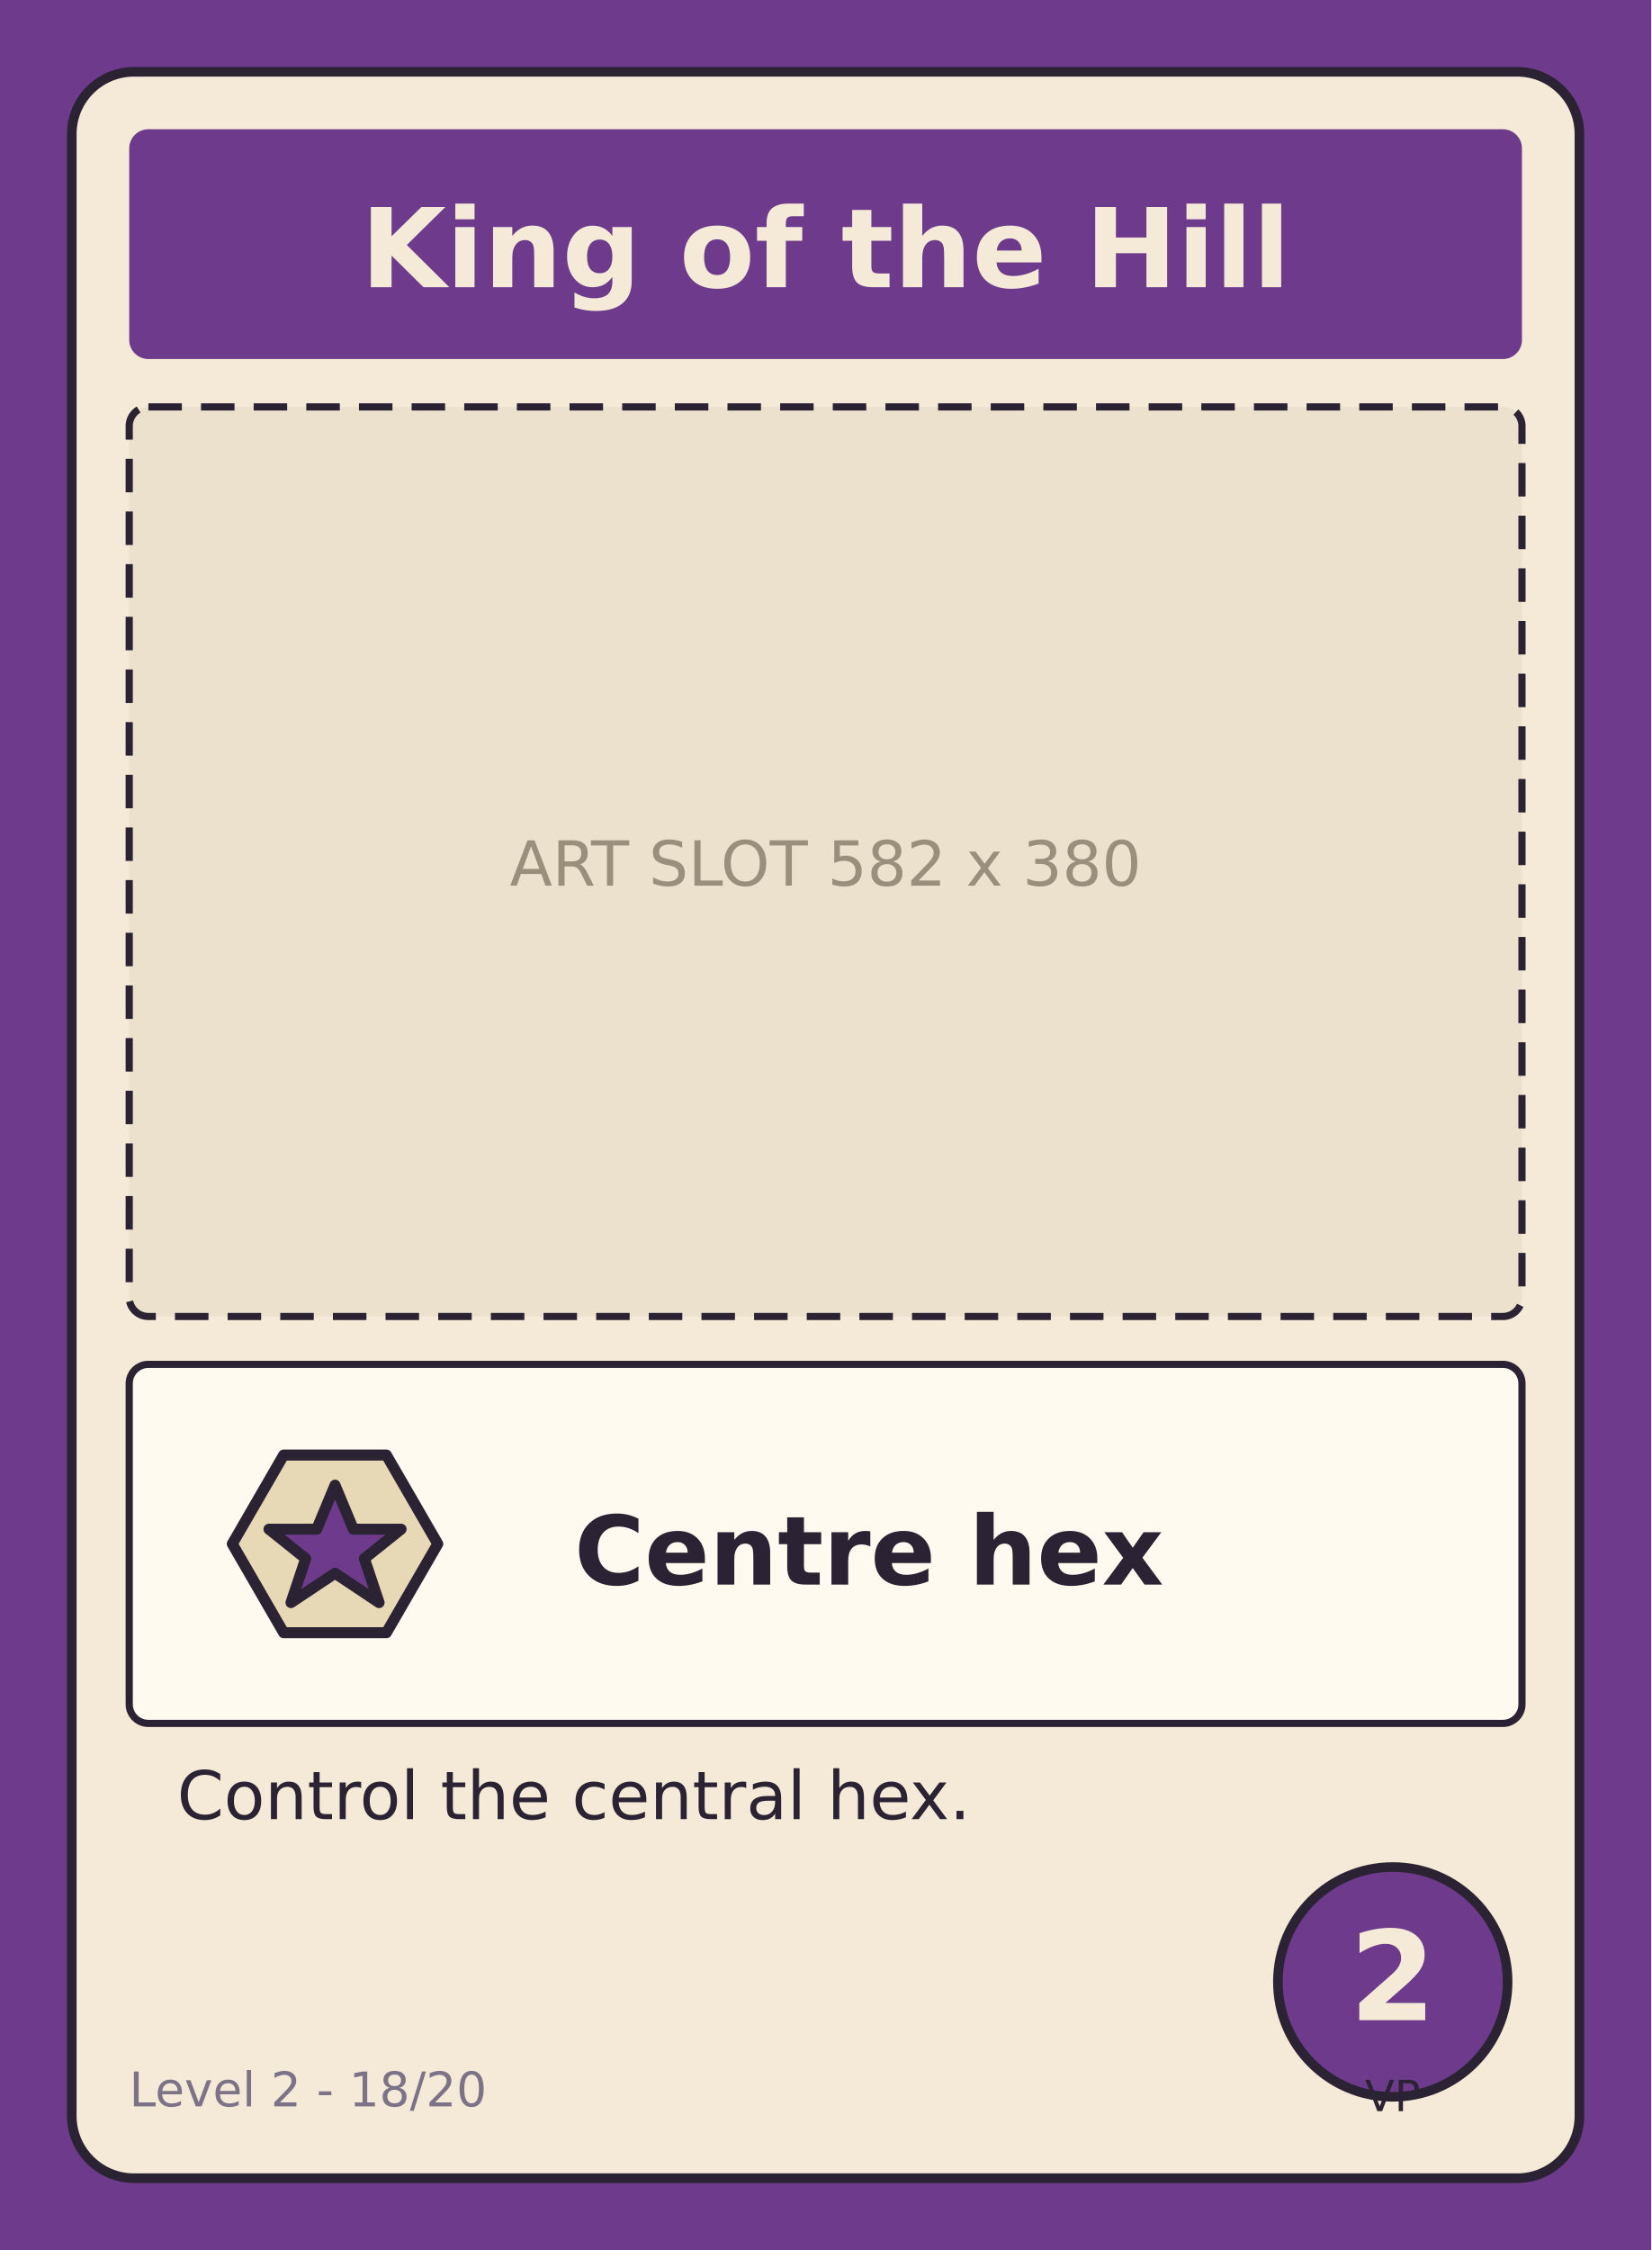
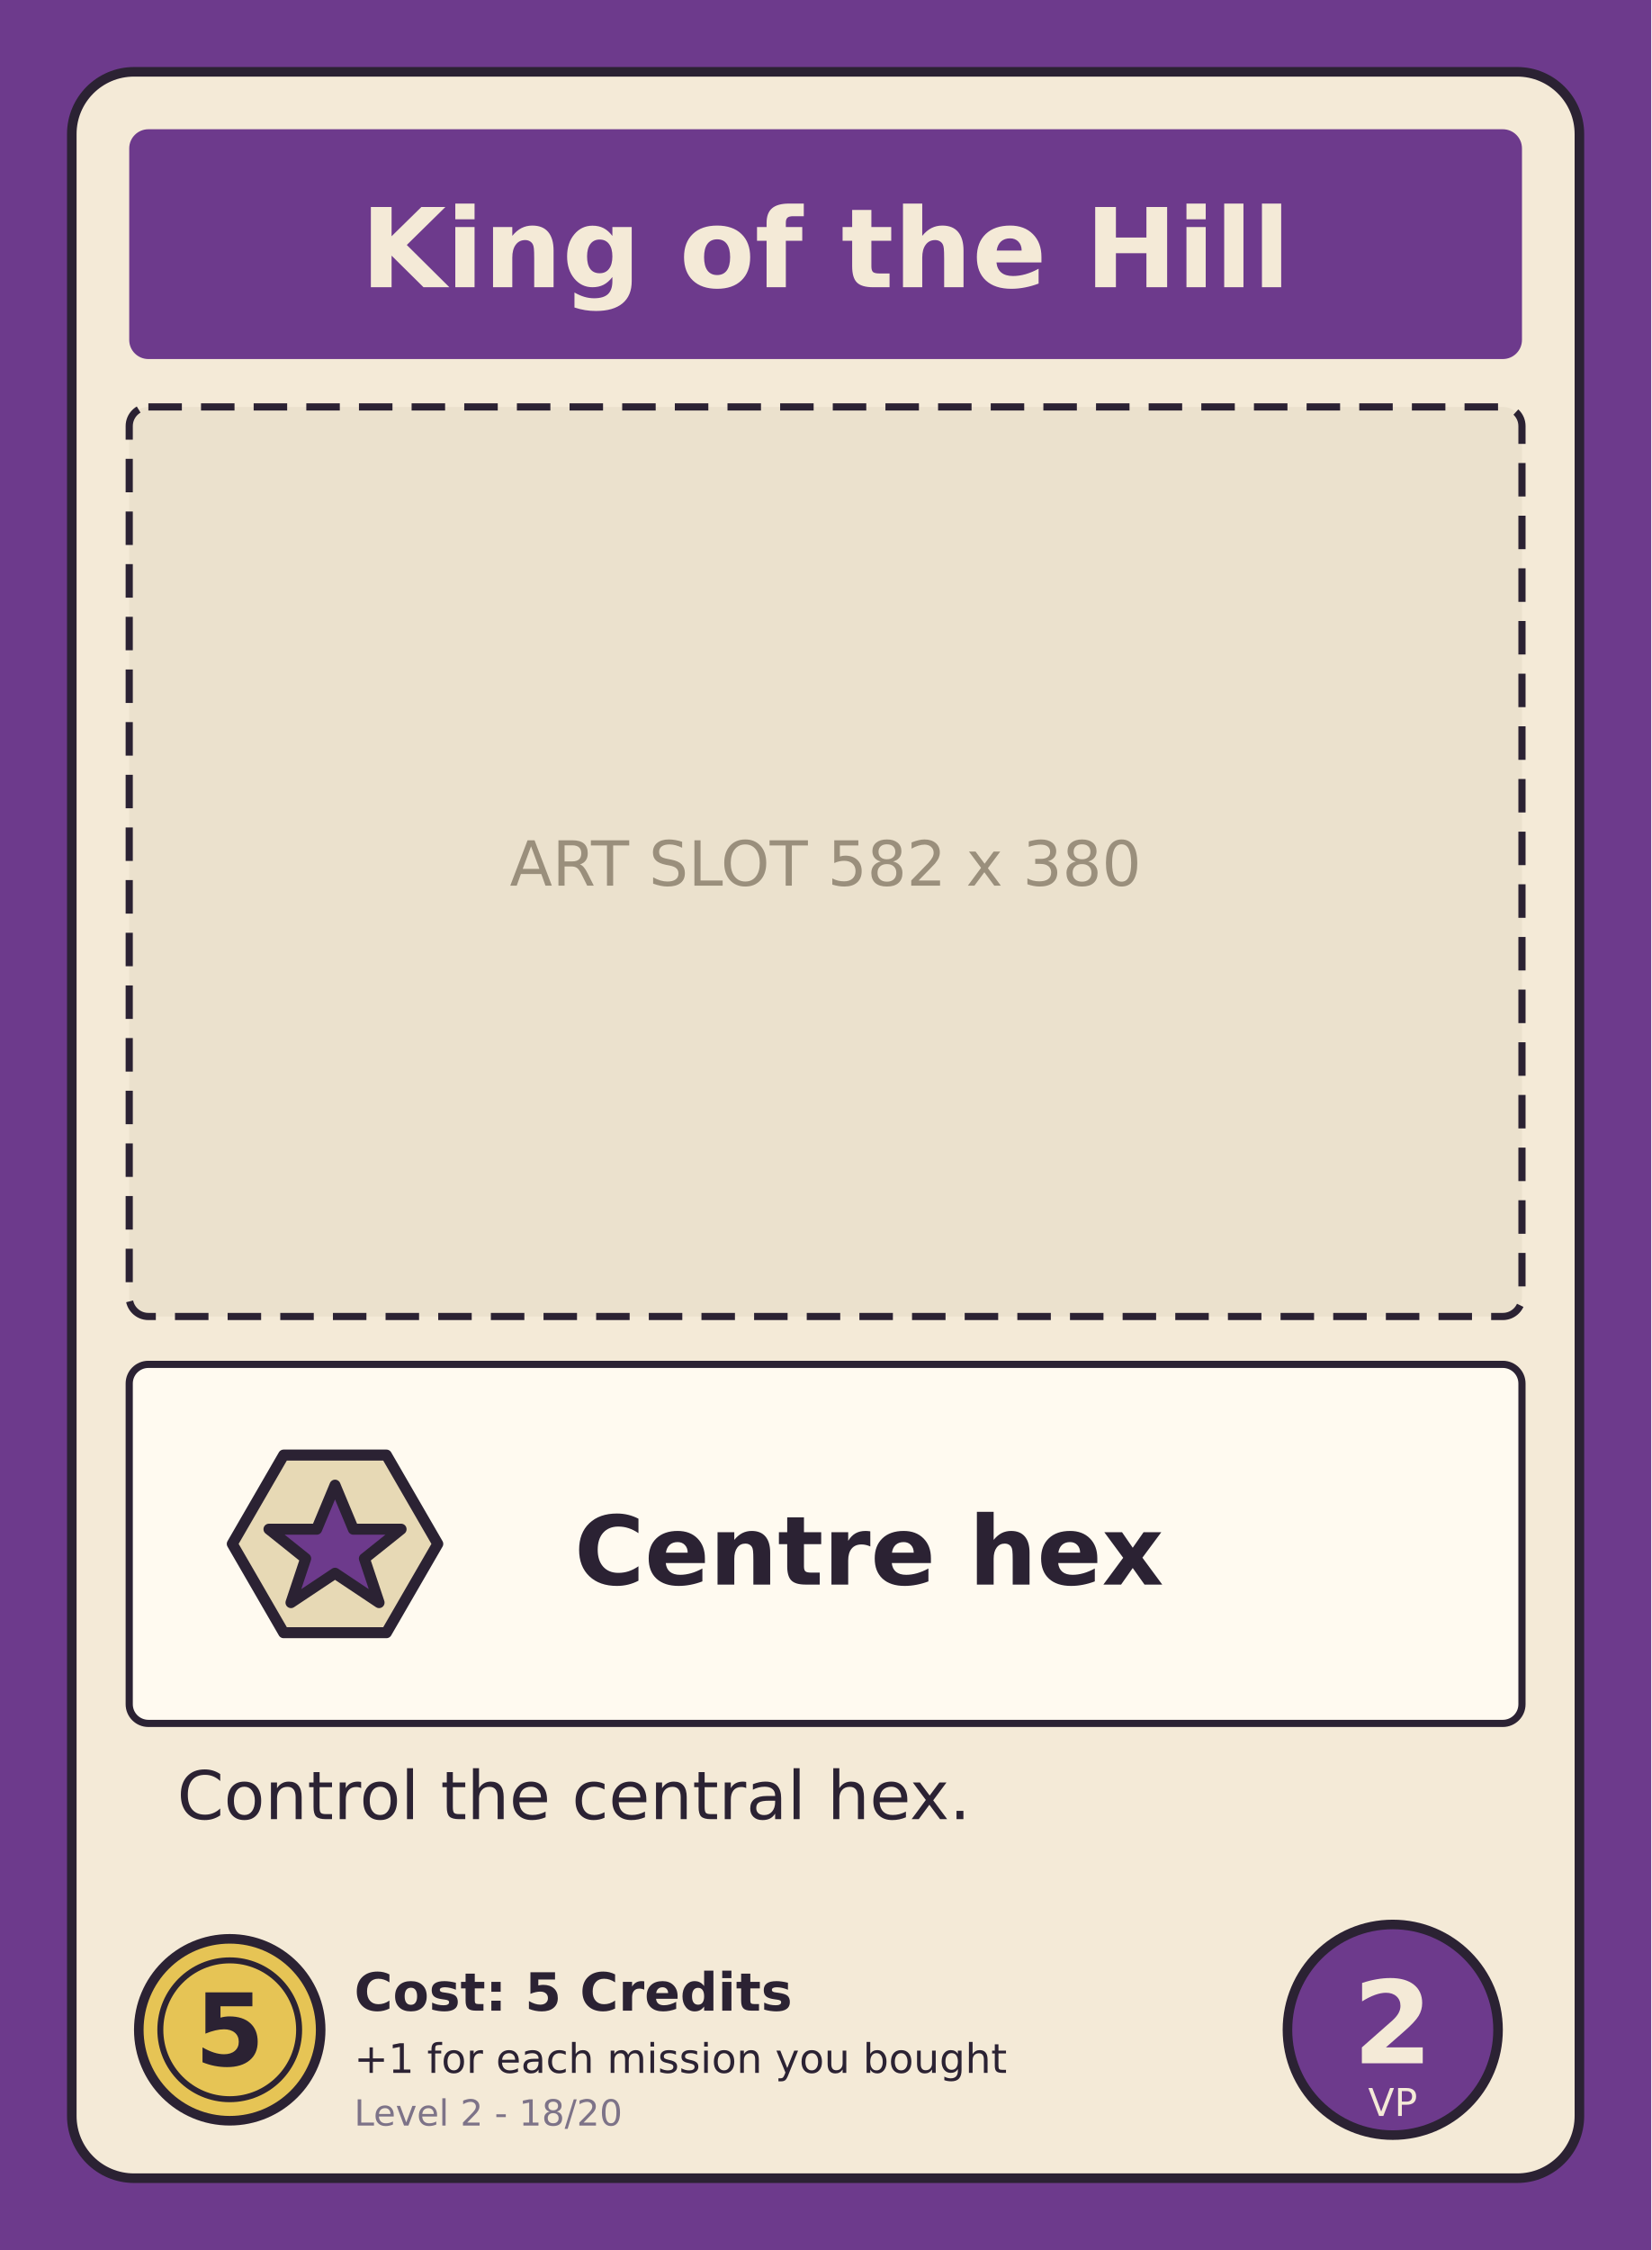
<svg xmlns="http://www.w3.org/2000/svg" viewBox="0 0 690 940" width="69.0mm" height="94.0mm" font-family="DejaVu Sans, Arial, sans-serif">
  <rect id="bleed" x="0" y="0" width="690" height="940" fill="#6d3a8c" />
  <rect id="trim" x="30" y="30" width="630" height="880" rx="26" fill="#f4ead7" stroke="#2b2233" stroke-width="4" />
  <rect x="54" y="54" width="582" height="96" rx="8" fill="#6d3a8c" />
  <text x="345.0" y="120" text-anchor="middle" font-size="46" font-weight="bold" fill="#f4ead7">King of the Hill</text>
  <g id="art-slot">
    <rect x="54" y="170" width="582" height="380" rx="8" fill="#ebe1cd" stroke="#2b2233" stroke-width="3" stroke-dasharray="14 8" />
    <text class="placeholder" x="345.0" y="370" text-anchor="middle" font-size="26" fill="#9a8f7c">ART SLOT 582 x 380</text>
  </g>
  <rect x="54" y="570" width="582" height="150" rx="8" fill="#fffaf0" stroke="#2b2233" stroke-width="3" />
  <g transform="translate(140,645) scale(1.533333)" stroke="#2b2233" stroke-width="3" stroke-linejoin="round" fill="none">
    <polygon points="28.0,0.0 14.0,24.2 -14.0,24.2 -28.0,0.0 -14.0,-24.2 14.0,-24.2" fill="#e7d9b5" />
    <path d="M0 -16 L5 -4 L18 -4 L8 4 L12 16 L0 8 L-12 16 L-8 4 L-18 -4 L-5 -4 Z" fill="#6d3a8c" />
  </g>
  <text x="240" y="662" font-size="40" font-weight="bold" fill="#2b2233">Centre hex</text>
  <text x="74" y="760" font-size="28" fill="#2b2233">Control the central hex.</text>
-   <circle cx="582" cy="828" r="48" fill="#6d3a8c" stroke="#2b2233" stroke-width="4" />
-   <text x="582" y="844" text-anchor="middle" font-size="52" font-weight="bold" fill="#f4ead7">2</text>
-   <text x="582" y="882" text-anchor="middle" font-size="18" fill="#2b2233">VP</text>
-   <text x="54" y="880" font-size="20" fill="#7d7388">Level 2  -  18/20</text>
+   <g id="cost">
+     <circle cx="96" cy="848" r="38" fill="#e6c455" stroke="#2b2233" stroke-width="4" />
+     <circle cx="96" cy="848" r="29" fill="none" stroke="#2b2233" stroke-width="2.5" />
+     <text x="96" y="863" text-anchor="middle" font-size="42" font-weight="bold" fill="#2b2233">5</text>
+   </g>
+   <text x="148" y="840" font-size="22" font-weight="bold" fill="#2b2233">Cost: 5 Credits</text>
+   <text x="148" y="866" font-size="17" fill="#2b2233">+1 for each mission you bought</text>
+   <text x="148" y="888" font-size="15" fill="#7d7388">Level 2  -  18/20</text>
+   <circle cx="582" cy="848" r="44" fill="#6d3a8c" stroke="#2b2233" stroke-width="4" />
+   <text x="582" y="862" text-anchor="middle" font-size="48" font-weight="bold" fill="#f4ead7">2</text>
+   <text x="582" y="884" text-anchor="middle" font-size="16" fill="#f4ead7">VP</text>
</svg>
